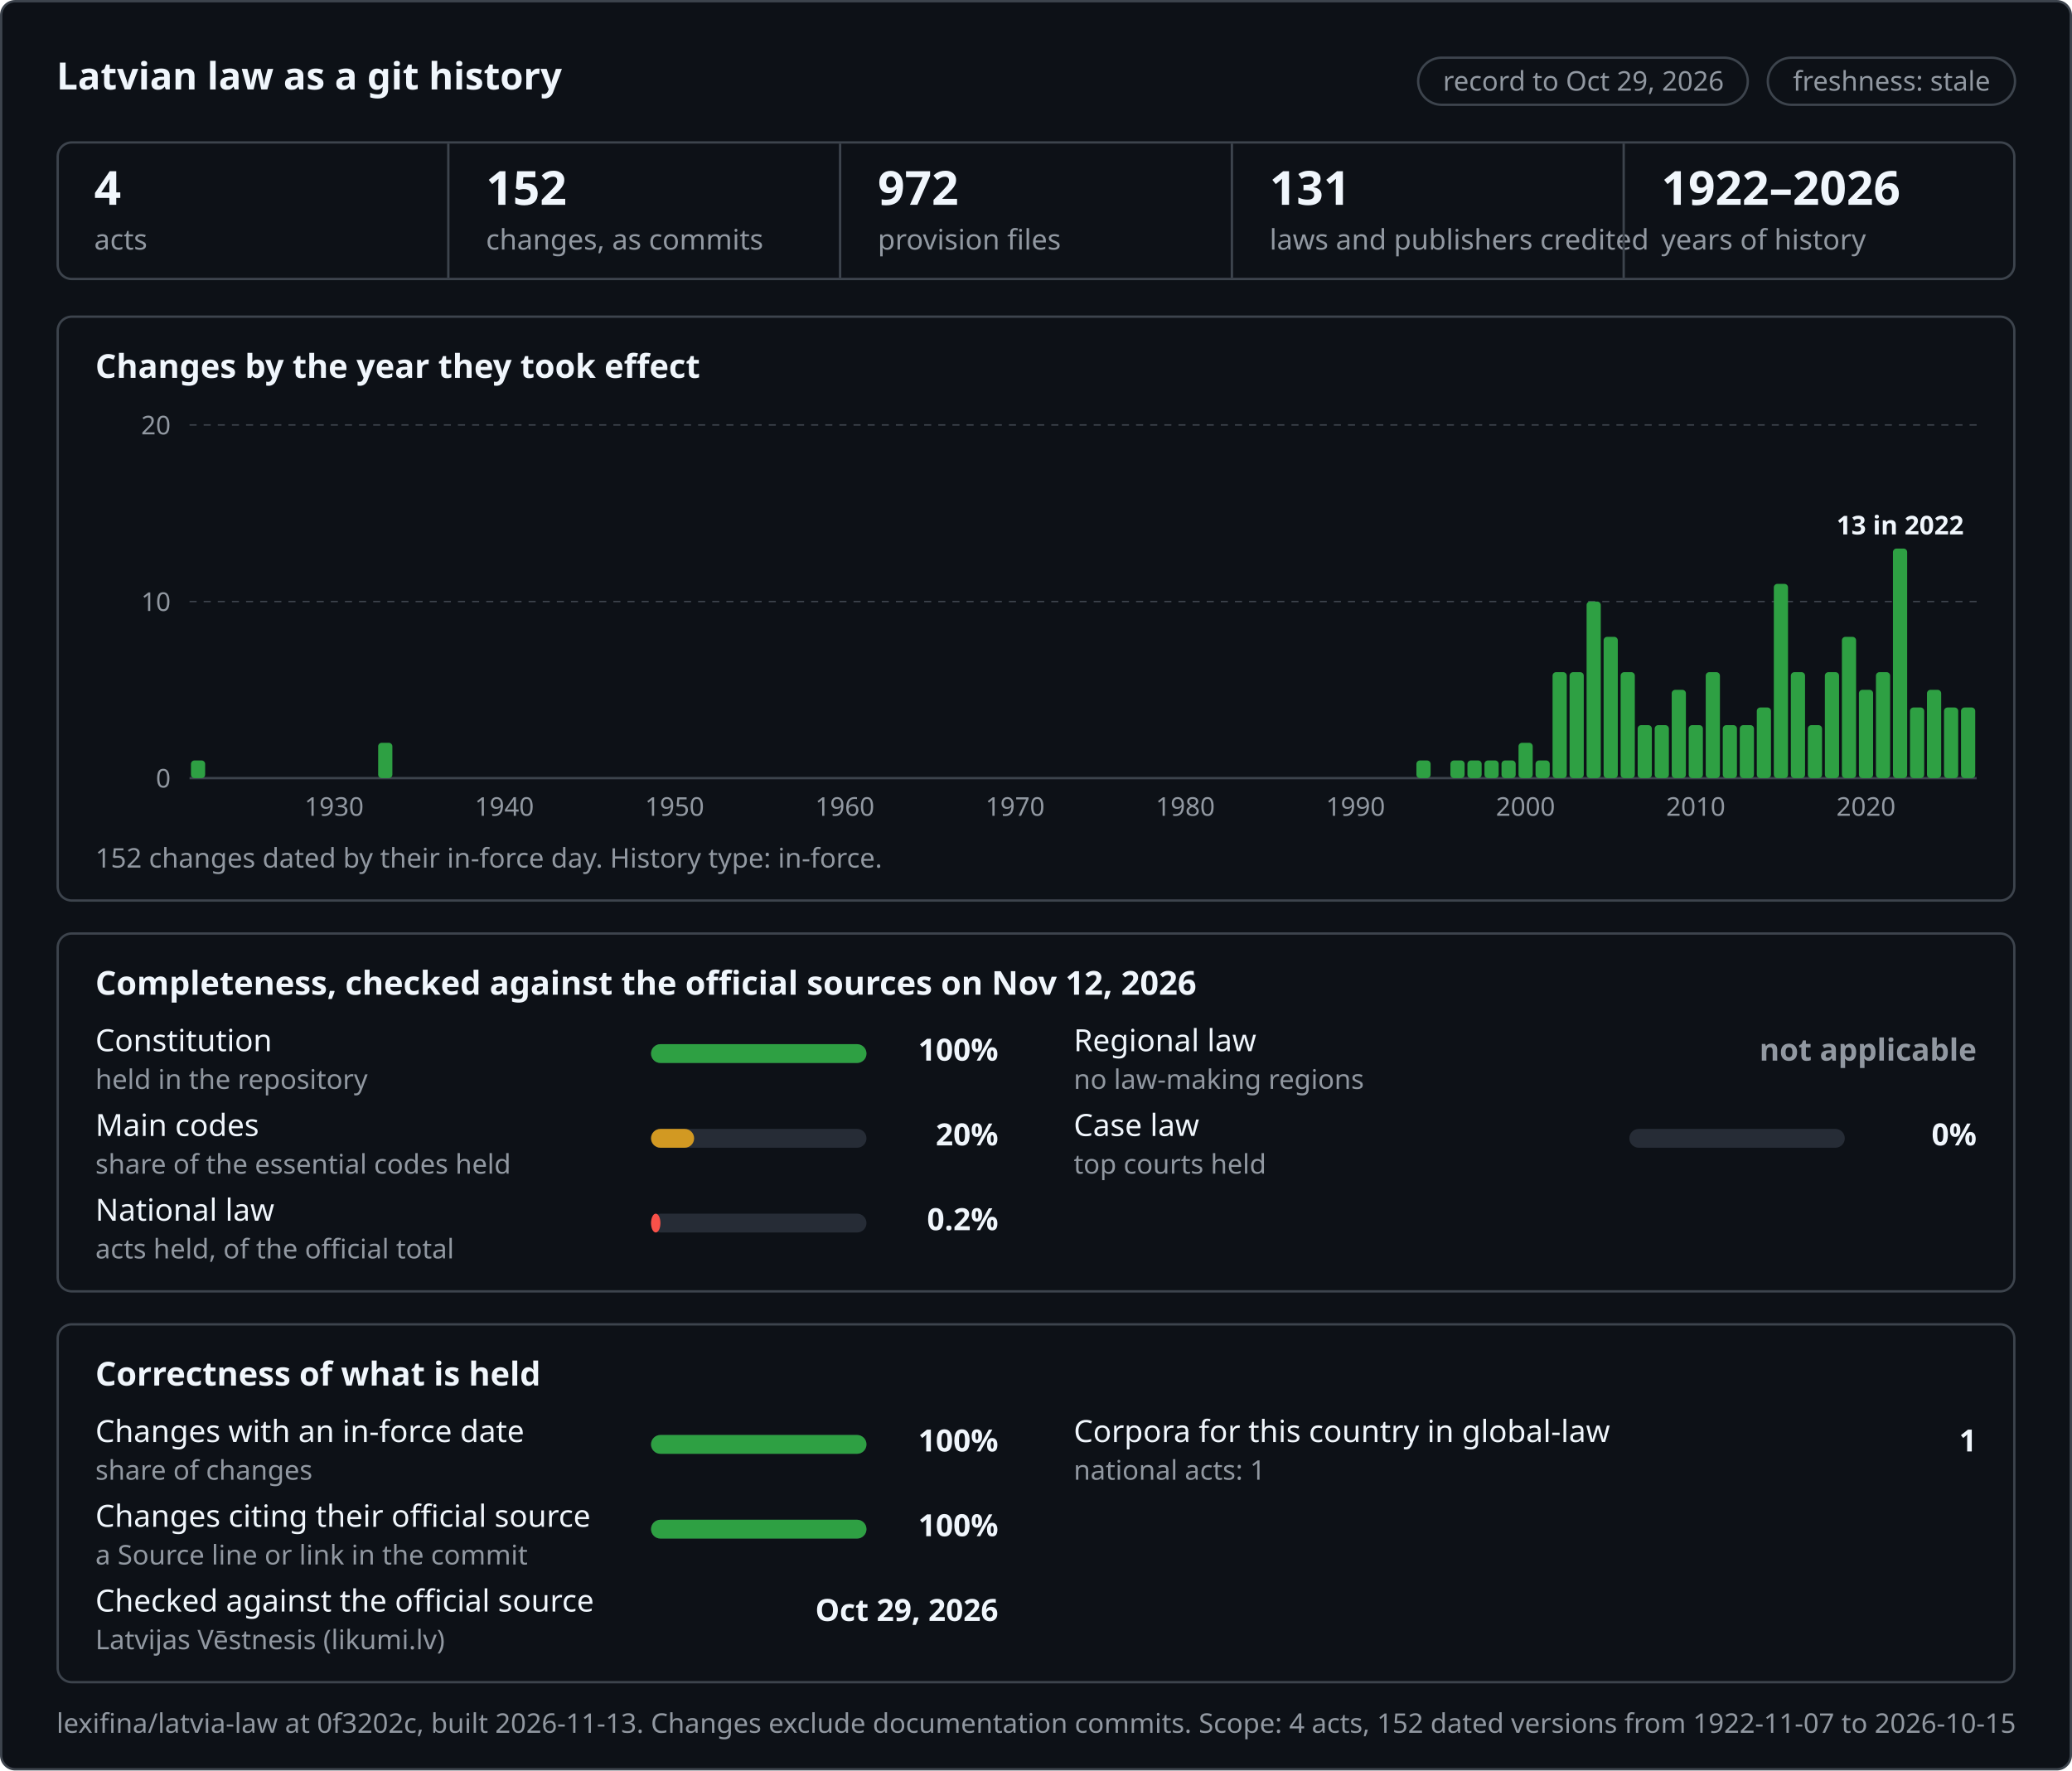
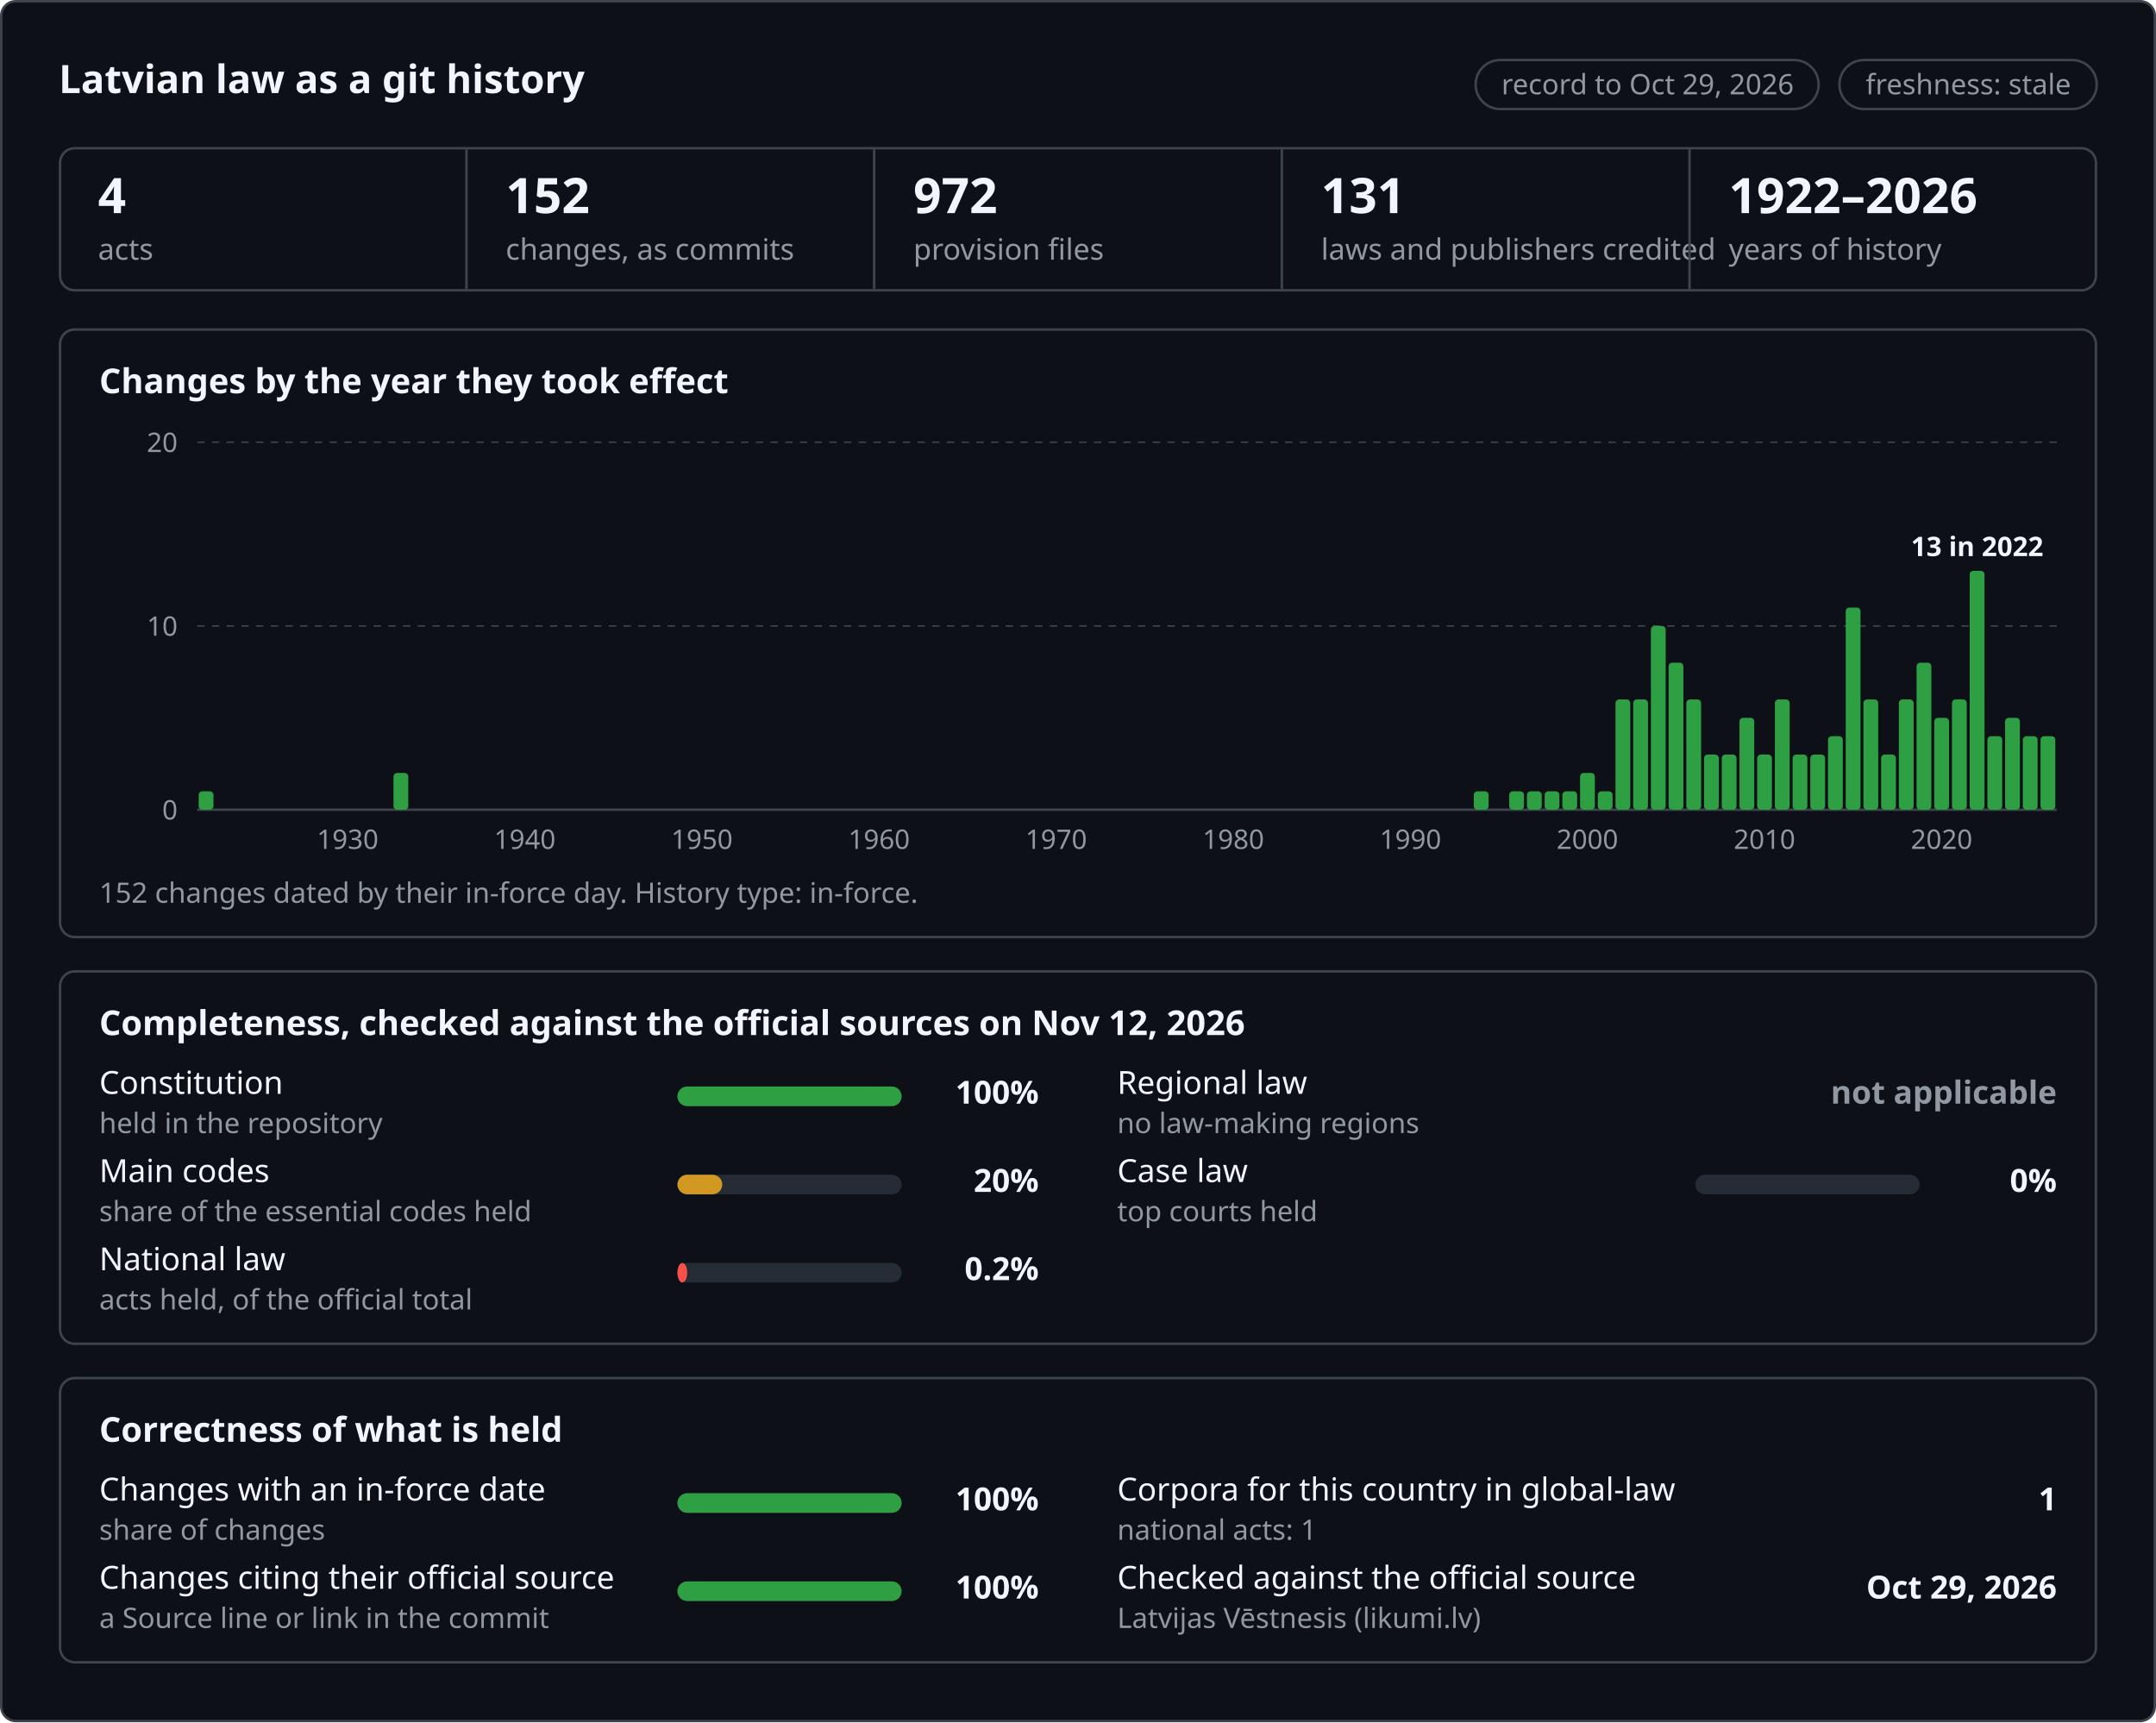
- <svg xmlns="http://www.w3.org/2000/svg" width="880" height="752" viewBox="0 0 880 752" font-family="-apple-system,BlinkMacSystemFont,Segoe UI,Noto Sans,Helvetica,Arial,sans-serif">
-   <rect x="0.5" y="0.5" width="879" height="751" rx="6" fill="#0d1117" stroke="#3d444d" />
+ <svg xmlns="http://www.w3.org/2000/svg" width="880" height="703" viewBox="0 0 880 703" font-family="-apple-system,BlinkMacSystemFont,Segoe UI,Noto Sans,Helvetica,Arial,sans-serif">
+   <rect x="0.5" y="0.5" width="879" height="702" rx="6" fill="#0d1117" stroke="#3d444d" />
  <text x="24" y="38" font-size="16" font-weight="600" fill="#f0f6fc">Latvian law as a git history</text>
  <rect x="602.3" y="24.5" width="140" height="20" rx="10" fill="none" stroke="#3d444d" />
  <text x="672.5" y="38.5" font-size="11.5" font-weight="500" text-anchor="middle" fill="#9198a1">record to Oct 29, 2026</text>
  <rect x="750.8" y="24.5" width="105" height="20" rx="10" fill="none" stroke="#3d444d" />
  <text x="803.4" y="38.5" font-size="11.5" font-weight="500" text-anchor="middle" fill="#9198a1">freshness: stale</text>
  <rect x="24.5" y="60.5" width="831" height="58" rx="6" fill="#0d1117" stroke="#3d444d" />
  <text x="40.0" y="87" font-size="20" font-weight="600" fill="#f0f6fc">4</text>
  <text x="40.0" y="106" font-size="12" fill="#9198a1">acts</text>
  <line x1="190.4" y1="61" x2="190.4" y2="118" stroke="#3d444d" />
  <text x="206.4" y="87" font-size="20" font-weight="600" fill="#f0f6fc">152</text>
  <text x="206.4" y="106" font-size="12" fill="#9198a1">changes, as commits</text>
  <line x1="356.8" y1="61" x2="356.8" y2="118" stroke="#3d444d" />
  <text x="372.8" y="87" font-size="20" font-weight="600" fill="#f0f6fc">972</text>
  <text x="372.8" y="106" font-size="12" fill="#9198a1">provision files</text>
  <line x1="523.2" y1="61" x2="523.2" y2="118" stroke="#3d444d" />
  <text x="539.2" y="87" font-size="20" font-weight="600" fill="#f0f6fc">131</text>
  <text x="539.2" y="106" font-size="12" fill="#9198a1" textLength="142" lengthAdjust="spacingAndGlyphs">laws and publishers credited</text>
  <line x1="689.6" y1="61" x2="689.6" y2="118" stroke="#3d444d" />
  <text x="705.6" y="87" font-size="20" font-weight="600" fill="#f0f6fc">1922–2026</text>
  <text x="705.6" y="106" font-size="12" fill="#9198a1">years of history</text>
  <rect x="24.5" y="134.5" width="831" height="248" rx="6" fill="#0d1117" stroke="#3d444d" />
  <text x="40.5" y="160.5" font-size="14" font-weight="600" fill="#f0f6fc">Changes by the year they took effect</text>
  <line x1="80.5" y1="330.5" x2="839.5" y2="330.5" stroke="#3d444d" stroke-width="1" />
  <text x="72.5" y="334.5" font-size="11" text-anchor="end" fill="#9198a1">0</text>
  <line x1="80.5" y1="255.5" x2="839.5" y2="255.5" stroke="#3d444d" stroke-width="0.6" stroke-dasharray="3 3" />
  <text x="72.5" y="259.5" font-size="11" text-anchor="end" fill="#9198a1">10</text>
  <line x1="80.5" y1="180.5" x2="839.5" y2="180.5" stroke="#3d444d" stroke-width="0.6" stroke-dasharray="3 3" />
  <text x="72.5" y="184.5" font-size="11" text-anchor="end" fill="#9198a1">20</text>
  <rect x="81.10" y="323.0" width="6.03" height="7.5" rx="1.5" fill="#2ea043" />
  <text x="141.9" y="346.5" font-size="11" text-anchor="middle" fill="#9198a1">1930</text>
  <rect x="160.61" y="315.5" width="6.03" height="15.0" rx="1.5" fill="#2ea043" />
  <text x="214.2" y="346.5" font-size="11" text-anchor="middle" fill="#9198a1">1940</text>
  <text x="286.5" y="346.5" font-size="11" text-anchor="middle" fill="#9198a1">1950</text>
  <text x="358.8" y="346.5" font-size="11" text-anchor="middle" fill="#9198a1">1960</text>
  <text x="431.1" y="346.5" font-size="11" text-anchor="middle" fill="#9198a1">1970</text>
  <text x="503.4" y="346.5" font-size="11" text-anchor="middle" fill="#9198a1">1980</text>
  <text x="575.7" y="346.5" font-size="11" text-anchor="middle" fill="#9198a1">1990</text>
  <rect x="601.56" y="323.0" width="6.03" height="7.5" rx="1.5" fill="#2ea043" />
  <rect x="616.01" y="323.0" width="6.03" height="7.5" rx="1.5" fill="#2ea043" />
  <rect x="623.24" y="323.0" width="6.03" height="7.5" rx="1.5" fill="#2ea043" />
  <rect x="630.47" y="323.0" width="6.03" height="7.5" rx="1.5" fill="#2ea043" />
  <rect x="637.70" y="323.0" width="6.03" height="7.5" rx="1.5" fill="#2ea043" />
  <rect x="644.93" y="315.5" width="6.03" height="15.0" rx="1.5" fill="#2ea043" />
  <text x="647.9" y="346.5" font-size="11" text-anchor="middle" fill="#9198a1">2000</text>
  <rect x="652.16" y="323.0" width="6.03" height="7.5" rx="1.5" fill="#2ea043" />
  <rect x="659.39" y="285.5" width="6.03" height="45.0" rx="1.5" fill="#2ea043" />
  <rect x="666.61" y="285.5" width="6.03" height="45.0" rx="1.5" fill="#2ea043" />
  <rect x="673.84" y="255.5" width="6.03" height="75.0" rx="1.5" fill="#2ea043" />
  <rect x="681.07" y="270.5" width="6.03" height="60.0" rx="1.5" fill="#2ea043" />
  <rect x="688.30" y="285.5" width="6.03" height="45.0" rx="1.5" fill="#2ea043" />
  <rect x="695.53" y="308.0" width="6.03" height="22.5" rx="1.5" fill="#2ea043" />
  <rect x="702.76" y="308.0" width="6.03" height="22.5" rx="1.5" fill="#2ea043" />
  <rect x="709.99" y="293.0" width="6.03" height="37.5" rx="1.5" fill="#2ea043" />
  <rect x="717.21" y="308.0" width="6.03" height="22.5" rx="1.5" fill="#2ea043" />
  <text x="720.2" y="346.5" font-size="11" text-anchor="middle" fill="#9198a1">2010</text>
  <rect x="724.44" y="285.5" width="6.03" height="45.0" rx="1.5" fill="#2ea043" />
  <rect x="731.67" y="308.0" width="6.03" height="22.5" rx="1.5" fill="#2ea043" />
  <rect x="738.90" y="308.0" width="6.03" height="22.5" rx="1.5" fill="#2ea043" />
  <rect x="746.13" y="300.5" width="6.03" height="30.0" rx="1.5" fill="#2ea043" />
  <rect x="753.36" y="248.0" width="6.03" height="82.5" rx="1.5" fill="#2ea043" />
  <rect x="760.59" y="285.5" width="6.03" height="45.0" rx="1.5" fill="#2ea043" />
  <rect x="767.81" y="308.0" width="6.03" height="22.5" rx="1.5" fill="#2ea043" />
  <rect x="775.04" y="285.5" width="6.03" height="45.0" rx="1.5" fill="#2ea043" />
  <rect x="782.27" y="270.5" width="6.03" height="60.0" rx="1.5" fill="#2ea043" />
  <rect x="789.50" y="293.0" width="6.03" height="37.5" rx="1.5" fill="#2ea043" />
  <text x="792.5" y="346.5" font-size="11" text-anchor="middle" fill="#9198a1">2020</text>
  <rect x="796.73" y="285.5" width="6.03" height="45.0" rx="1.5" fill="#2ea043" />
  <rect x="803.96" y="233.0" width="6.03" height="97.5" rx="1.5" fill="#2ea043" />
  <text x="807.0" y="227.0" font-size="11" font-weight="600" text-anchor="middle" fill="#f0f6fc">13 in 2022</text>
  <rect x="811.19" y="300.5" width="6.03" height="30.0" rx="1.5" fill="#2ea043" />
  <rect x="818.41" y="293.0" width="6.03" height="37.5" rx="1.5" fill="#2ea043" />
  <rect x="825.64" y="300.5" width="6.03" height="30.0" rx="1.5" fill="#2ea043" />
  <rect x="832.87" y="300.5" width="6.03" height="30.0" rx="1.5" fill="#2ea043" />
  <text x="40.5" y="368.5" font-size="11.5" fill="#9198a1">152 changes dated by their in-force day. History type: in-force.</text>
  <rect x="24.5" y="396.5" width="831" height="152" rx="6" fill="#0d1117" stroke="#3d444d" />
  <text x="40.5" y="422.5" font-size="14" font-weight="600" fill="#f0f6fc">Completeness, checked against the official sources on Nov 12, 2026</text>
  <text x="40.5" y="446.5" font-size="13" fill="#f0f6fc">Constitution</text>
  <text x="40.5" y="462.5" font-size="11.5" fill="#9198a1">held in the repository</text>
  <g>
    <rect x="276.5" y="443.5" width="91.5" height="8" rx="4" fill="#262c36" />
    <rect x="276.5" y="443.5" width="91.5" height="8" rx="4" fill="#2ea043" />
  </g>
  <text x="424.0" y="450.5" font-size="13" font-weight="600" text-anchor="end" fill="#f0f6fc">100%</text>
  <text x="40.5" y="482.5" font-size="13" fill="#f0f6fc">Main codes</text>
  <text x="40.5" y="498.5" font-size="11.5" fill="#9198a1">share of the essential codes held</text>
  <g>
    <rect x="276.5" y="479.5" width="91.5" height="8" rx="4" fill="#262c36" />
    <rect x="276.5" y="479.5" width="18.3" height="8" rx="4" fill="#d29922" />
  </g>
  <text x="424.0" y="486.5" font-size="13" font-weight="600" text-anchor="end" fill="#f0f6fc">20%</text>
  <text x="40.5" y="518.5" font-size="13" fill="#f0f6fc">National law</text>
  <text x="40.5" y="534.5" font-size="11.5" fill="#9198a1">acts held, of the official total</text>
  <g>
    <rect x="276.5" y="515.5" width="91.5" height="8" rx="4" fill="#262c36" />
    <rect x="276.5" y="515.5" width="4.0" height="8" rx="4" fill="#f85149" />
  </g>
  <text x="424.0" y="522.5" font-size="13" font-weight="600" text-anchor="end" fill="#f0f6fc">0.2%</text>
  <text x="456.0" y="446.5" font-size="13" fill="#f0f6fc">Regional law</text>
  <text x="456.0" y="462.5" font-size="11.5" fill="#9198a1">no law-making regions</text>
  <text x="839.5" y="450.5" font-size="13" font-weight="600" text-anchor="end" fill="#9198a1">not applicable</text>
  <text x="456.0" y="482.5" font-size="13" fill="#f0f6fc">Case law</text>
  <text x="456.0" y="498.5" font-size="11.5" fill="#9198a1">top courts held</text>
  <g>
    <rect x="692.0" y="479.5" width="91.5" height="8" rx="4" fill="#262c36" />
  </g>
  <text x="839.5" y="486.5" font-size="13" font-weight="600" text-anchor="end" fill="#f0f6fc">0%</text>
-   <rect x="24.5" y="562.5" width="831" height="152" rx="6" fill="#0d1117" stroke="#3d444d" />
+   <rect x="24.5" y="562.5" width="831" height="116" rx="6" fill="#0d1117" stroke="#3d444d" />
  <text x="40.5" y="588.5" font-size="14" font-weight="600" fill="#f0f6fc">Correctness of what is held</text>
  <text x="40.5" y="612.5" font-size="13" fill="#f0f6fc">Changes with an in-force date</text>
  <text x="40.5" y="628.5" font-size="11.5" fill="#9198a1">share of changes</text>
  <g>
    <rect x="276.5" y="609.5" width="91.5" height="8" rx="4" fill="#262c36" />
    <rect x="276.5" y="609.5" width="91.5" height="8" rx="4" fill="#2ea043" />
  </g>
  <text x="424.0" y="616.5" font-size="13" font-weight="600" text-anchor="end" fill="#f0f6fc">100%</text>
  <text x="40.5" y="648.5" font-size="13" fill="#f0f6fc">Changes citing their official source</text>
  <text x="40.5" y="664.5" font-size="11.5" fill="#9198a1">a Source line or link in the commit</text>
  <g>
    <rect x="276.5" y="645.5" width="91.5" height="8" rx="4" fill="#262c36" />
    <rect x="276.5" y="645.5" width="91.5" height="8" rx="4" fill="#2ea043" />
  </g>
  <text x="424.0" y="652.5" font-size="13" font-weight="600" text-anchor="end" fill="#f0f6fc">100%</text>
-   <text x="40.5" y="684.5" font-size="13" fill="#f0f6fc">Checked against the official source</text>
-   <text x="40.5" y="700.5" font-size="11.5" fill="#9198a1">Latvijas Vēstnesis (likumi.lv)</text>
-   <text x="424.0" y="688.5" font-size="13" font-weight="600" text-anchor="end" fill="#f0f6fc">Oct 29, 2026</text>
  <text x="456.0" y="612.5" font-size="13" fill="#f0f6fc">Corpora for this country in global-law</text>
  <text x="456.0" y="628.5" font-size="11.5" fill="#9198a1">national acts: 1</text>
  <text x="839.5" y="616.5" font-size="13" font-weight="600" text-anchor="end" fill="#f0f6fc">1</text>
-   <text x="24" y="736" font-size="11.5" fill="#9198a1">lexifina/latvia-law at 0f3202c, built 2026-11-13. Changes exclude documentation commits. Scope: 4 acts, 152 dated versions from 1922-11-07 to 2026-10-15</text>
+   <text x="456.0" y="648.5" font-size="13" fill="#f0f6fc">Checked against the official source</text>
+   <text x="456.0" y="664.5" font-size="11.5" fill="#9198a1">Latvijas Vēstnesis (likumi.lv)</text>
+   <text x="839.5" y="652.5" font-size="13" font-weight="600" text-anchor="end" fill="#f0f6fc">Oct 29, 2026</text>
</svg>
